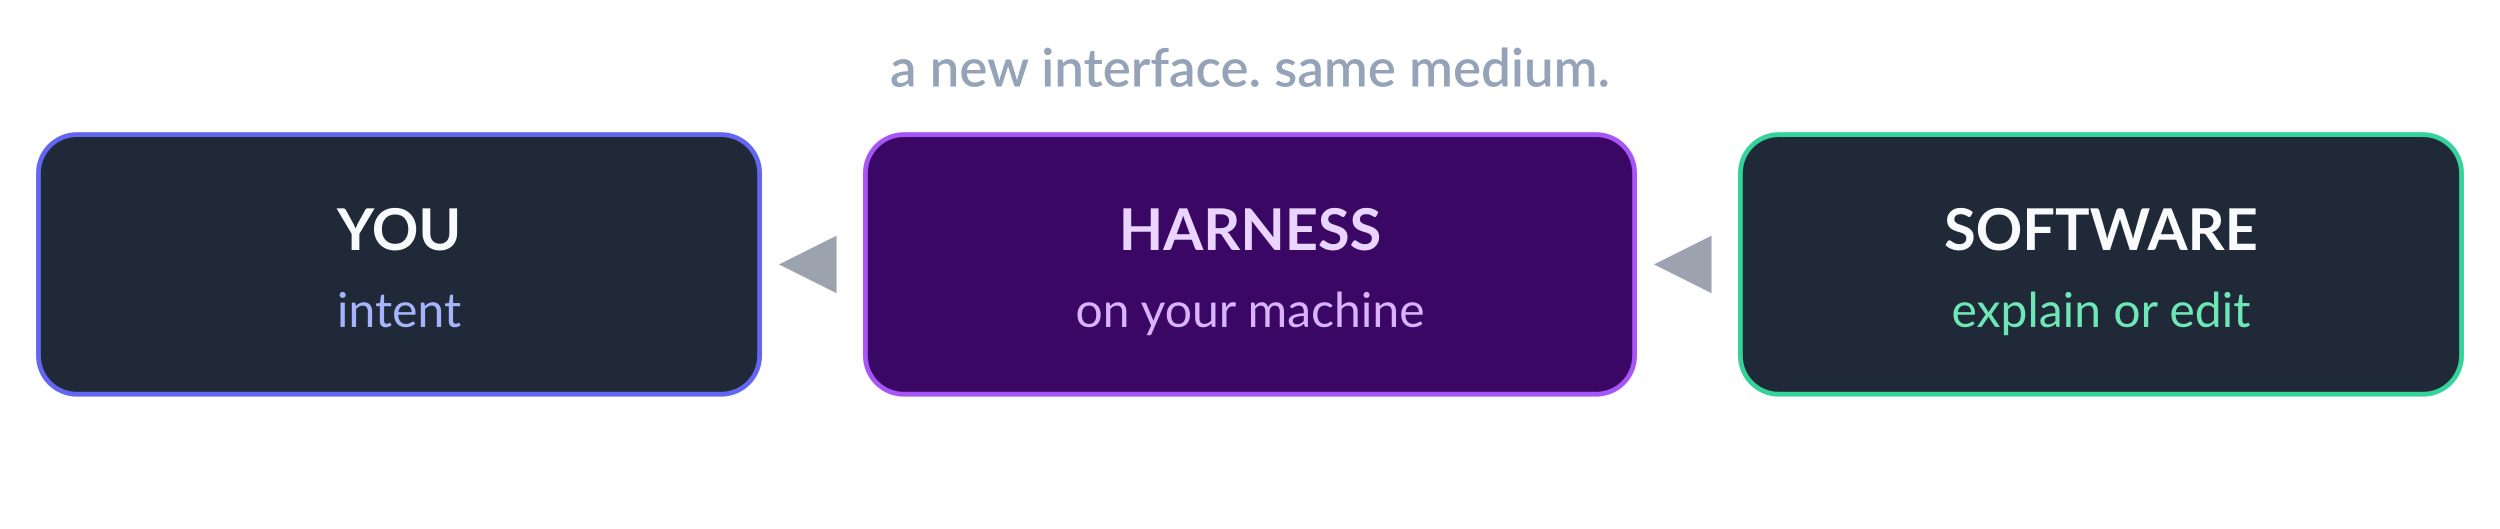
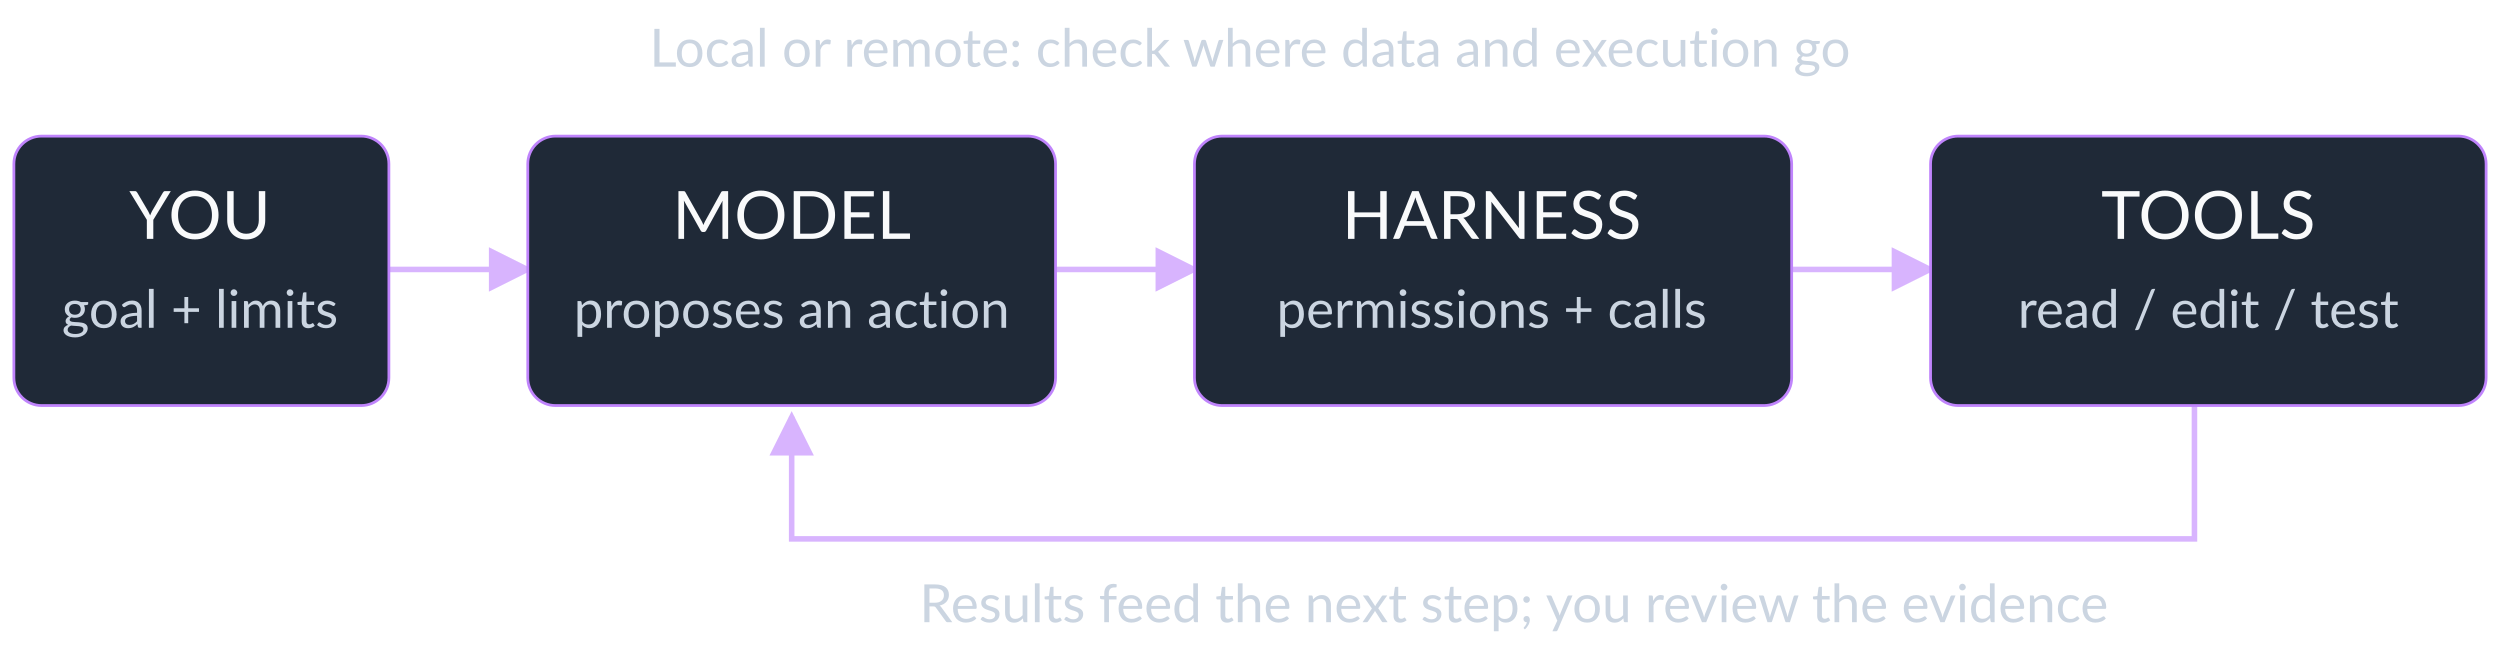
- <svg xmlns="http://www.w3.org/2000/svg" viewBox="0 0 520 110" font-family="Montserrat, Lato, Segoe UI, sans-serif">
-   <rect x="8" y="28" width="150" height="54" rx="8" fill="#1F2937" stroke="#6366F1" />
-   <text x="83" y="52" font-size="12" font-weight="700" fill="#F9FAFB" text-anchor="middle">YOU</text>
-   <text x="83" y="68" font-size="10" fill="#A5B4FC" text-anchor="middle">intent</text>
-   <polygon points="162,55 174,49 174,61" fill="#9CA3AF" />
-   <rect x="180" y="28" width="160" height="54" rx="8" fill="#3B0764" stroke="#A855F7" />
-   <text x="260" y="52" font-size="12" font-weight="700" fill="#E9D5FF" text-anchor="middle">HARNESS</text>
-   <text x="260" y="68" font-size="10" fill="#D8B4FE" text-anchor="middle">on your machine</text>
-   <polygon points="344,55 356,49 356,61" fill="#9CA3AF" />
-   <rect x="362" y="28" width="150" height="54" rx="8" fill="#1F2937" stroke="#34D399" />
-   <text x="437" y="52" font-size="12" font-weight="700" fill="#F9FAFB" text-anchor="middle">SOFTWARE</text>
-   <text x="437" y="68" font-size="10" fill="#6EE7B7" text-anchor="middle">explain or edit</text>
-   <text x="260" y="18" font-size="11" font-weight="600" fill="#94A3B8" text-anchor="middle">a new interface. same medium.</text>
+ <svg xmlns="http://www.w3.org/2000/svg" viewBox="0 0 900 235" role="img" aria-labelledby="s29-title s29-desc" font-family="Montserrat, Lato, Segoe UI, sans-serif">
+   <defs>
+     <marker id="s29-arrow" markerWidth="8" markerHeight="8" refX="7" refY="4" orient="auto">
+       <path d="M0 0 L8 4 L0 8" fill="#D8B4FE" />
+     </marker>
+   </defs>
+   <g fill="none" stroke="#D8B4FE" stroke-width="2" marker-end="url(#s29-arrow)">
+     <path d="M140 97 H190" />
+     <path d="M380 97 H430" />
+     <path d="M645 97 H695" />
+     <path d="M790 146 V194 H285 V150" />
+   </g>
+   <g fill="#1F2937" stroke="#C084FC">
+     <rect x="5" y="49" width="135" height="97" rx="10" />
+     <rect x="190" y="49" width="190" height="97" rx="10" />
+     <rect x="430" y="49" width="215" height="97" rx="10" />
+     <rect x="695" y="49" width="200" height="97" rx="10" />
+   </g>
+   <g text-anchor="middle" fill="#F9FAFB" font-size="24">
+     <text x="72" y="86">YOU</text>
+     <text x="285" y="86">MODEL</text>
+     <text x="537" y="86">HARNESS</text>
+     <text x="795" y="86">TOOLS</text>
+   </g>
+   <g text-anchor="middle" fill="#CBD5E1" font-size="19">
+     <text x="72" y="118">goal + limits</text>
+     <text x="285" y="118">proposes an action</text>
+     <text x="537" y="118">permissions + calls</text>
+     <text x="795" y="118">read / edit / test</text>
+     <text x="545" y="224">Results feed the next step; you review the evidence</text>
+     <text x="450" y="24">Local or remote: check where data and execution go</text>
+   </g>
</svg>
